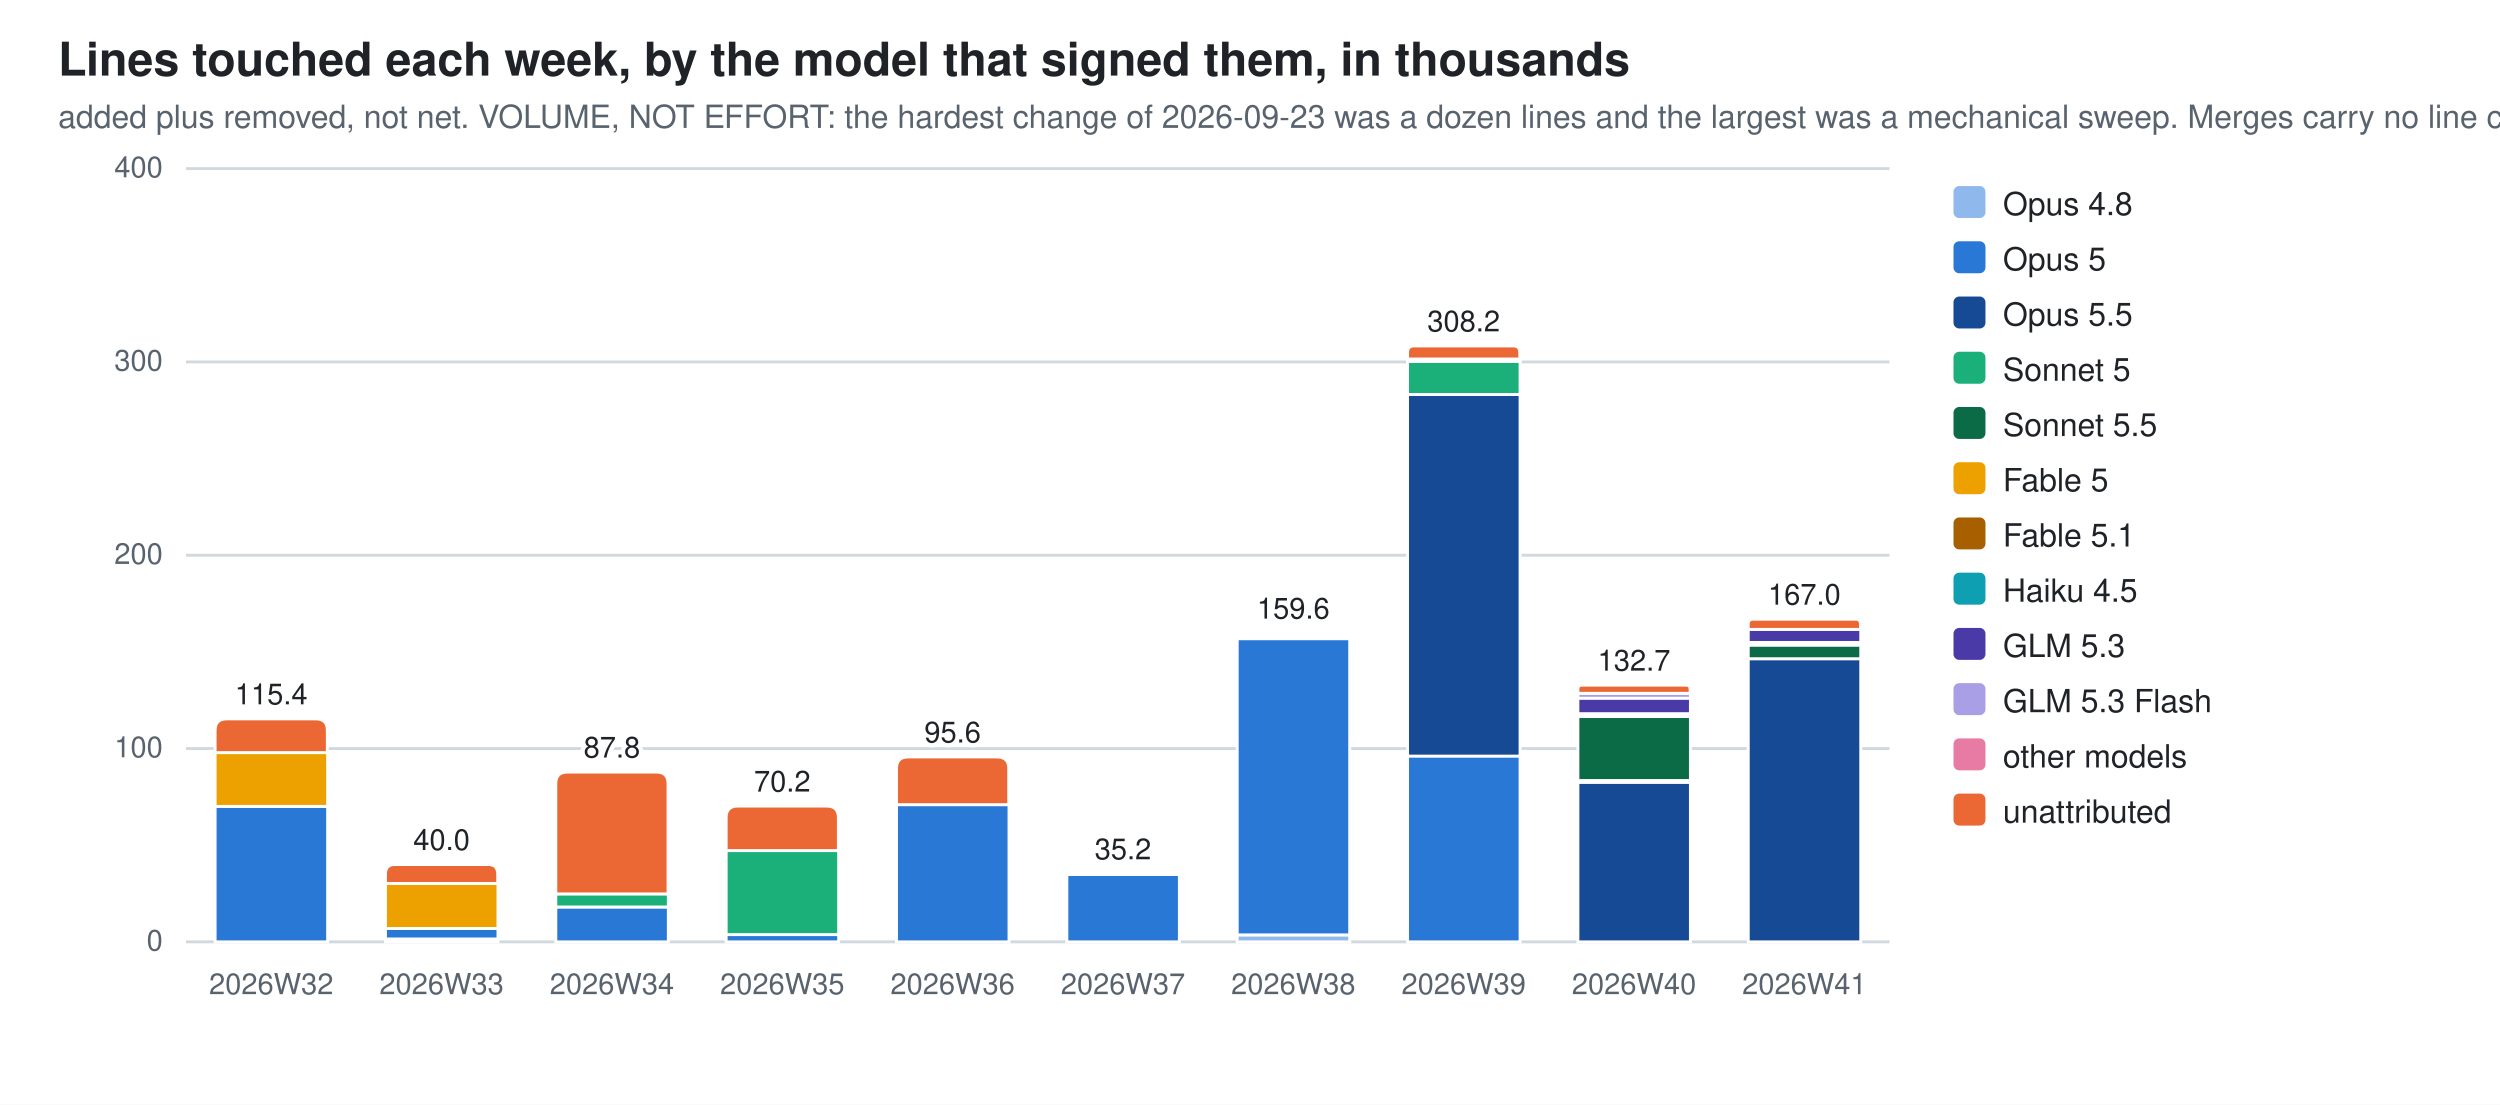
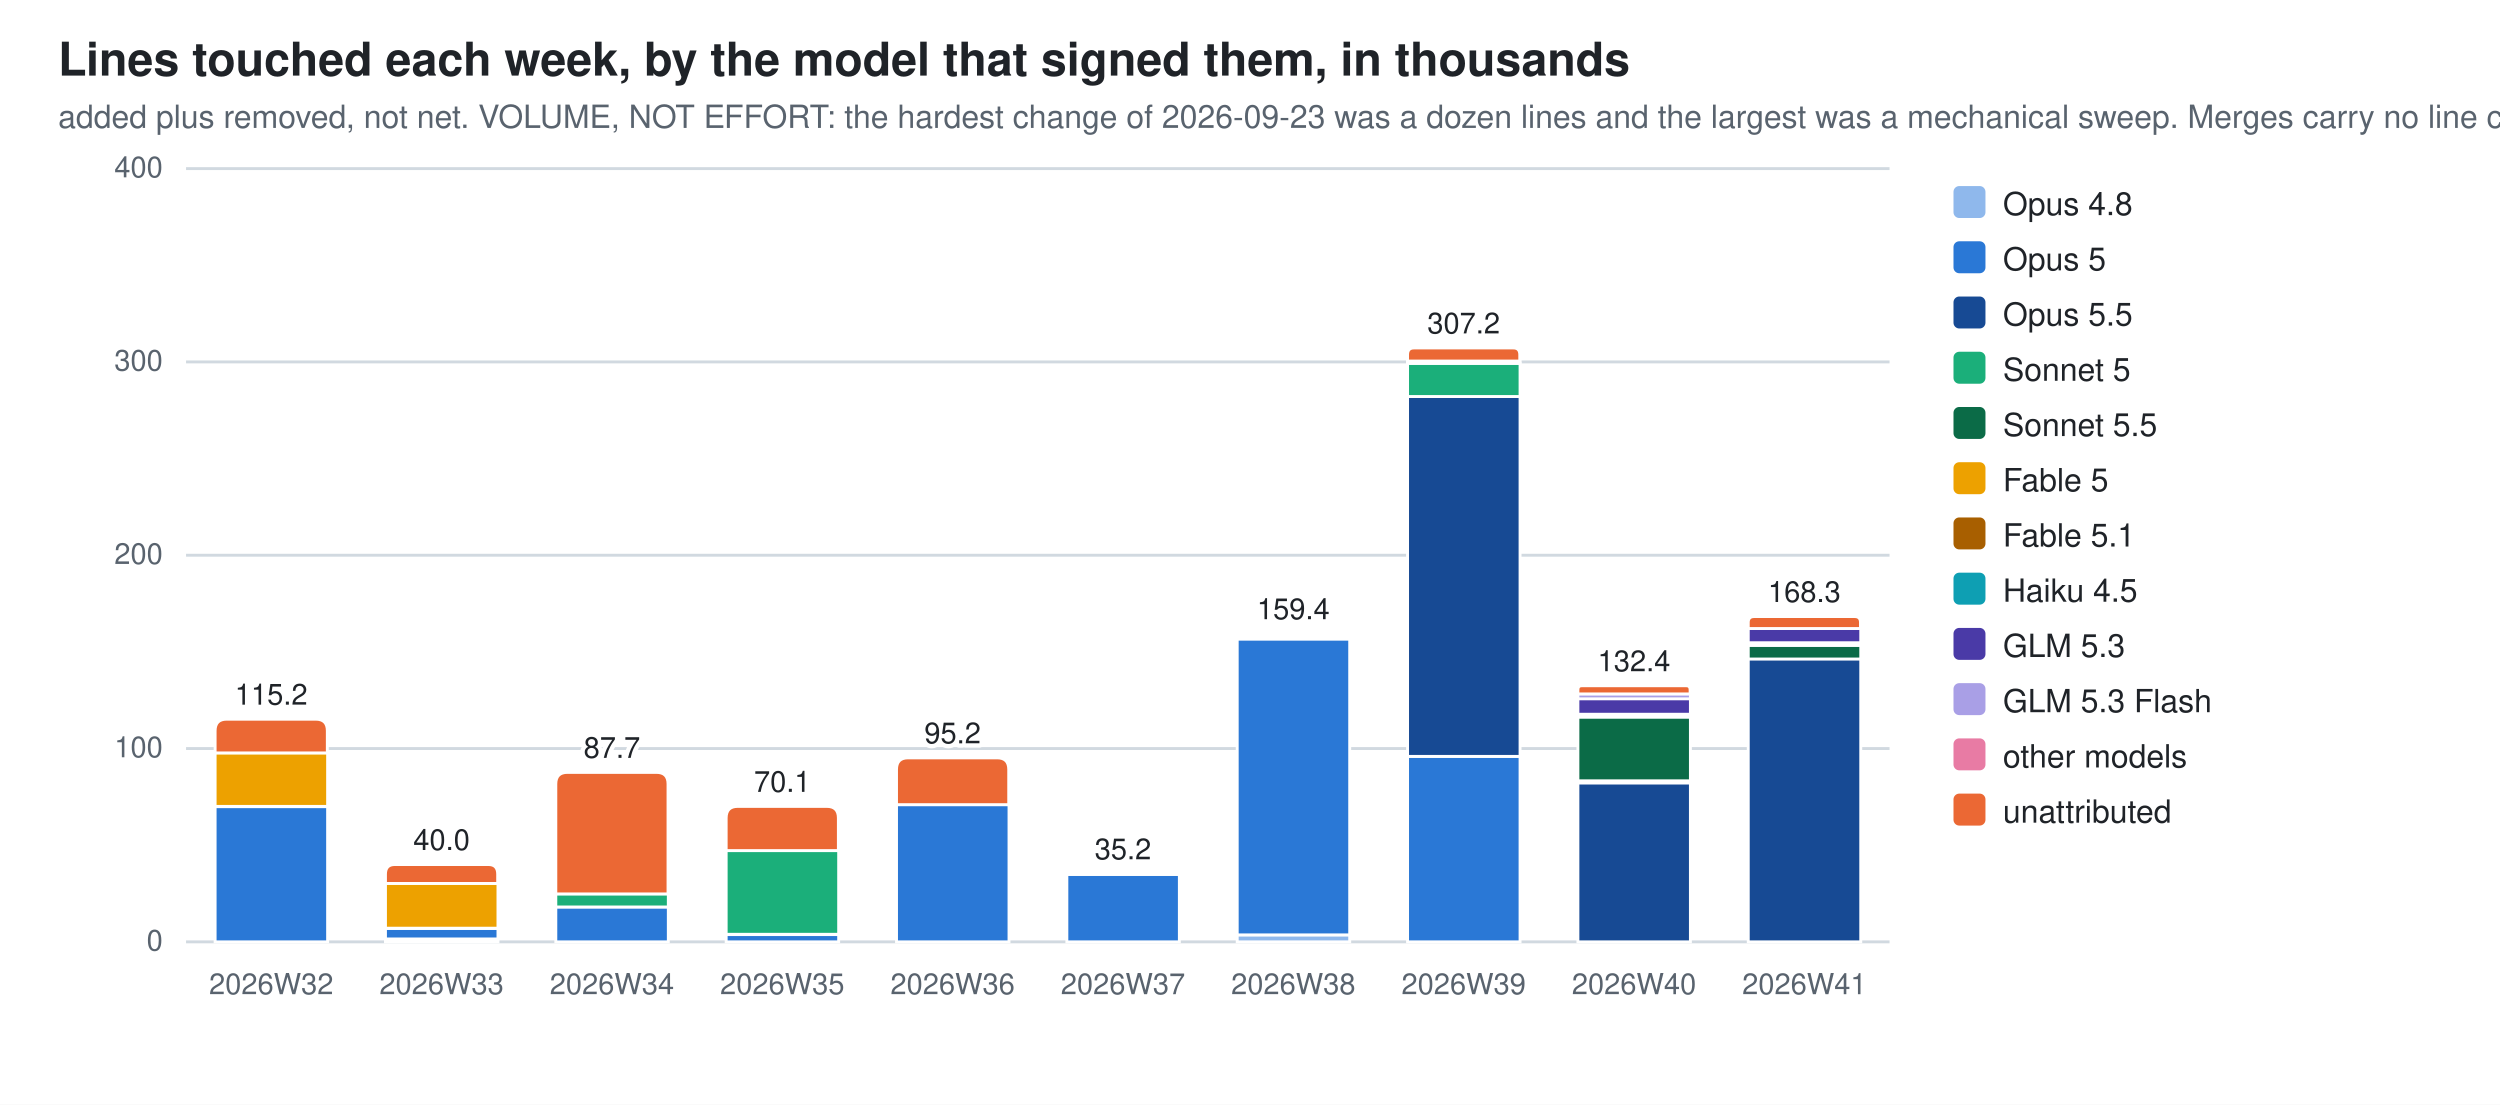
<svg xmlns="http://www.w3.org/2000/svg" width="860" height="380" viewBox="0 0 860 380" role="img" aria-label="Lines touched each week, by the model that signed them, in thousands">
  <style>
  .bg{fill:#ffffff} .fg{fill:#1f2328} .mut{fill:#59636e} .grid{stroke:#d1d9e0}
  .seg{stroke:#ffffff;stroke-width:1}
  .val{paint-order:stroke;stroke:#ffffff;stroke-width:3px;stroke-linejoin:round}
  .c0{fill:#8fb8ec}  .c1{fill:#2a78d6}  .c2{fill:#174a94}  .c3{fill:#1baf7a}  .c4{fill:#0b6b47}  .c5{fill:#eda100}  .c6{fill:#a85f00}  .c7{fill:#0e9fb3}  .c8{fill:#4a3aa7}  .c9{fill:#a99fe6}  .c10{fill:#e87ba4}  .c11{fill:#eb6834}
  @media (prefers-color-scheme: dark){
    .bg{fill:#0d1117} .fg{fill:#e6edf3} .mut{fill:#9198a1} .grid{stroke:#30363d}
    .seg{stroke:#0d1117} .val{stroke:#0d1117} .c0{fill:#2c5ea8} .c1{fill:#3987e5} .c2{fill:#7db3f5} .c3{fill:#199e70} .c4{fill:#58d0a2} .c5{fill:#c98500} .c6{fill:#f2c75c} .c7{fill:#2bb5c9} .c8{fill:#9085e9} .c9{fill:#5848b8} .c10{fill:#d55181} .c11{fill:#d95926}}
  text{font-family:-apple-system,BlinkMacSystemFont,"Segoe UI",Helvetica,Arial,sans-serif}
</style>
  <rect class="bg" width="860" height="380" />
  <text class="fg" x="20" y="26" font-size="16" font-weight="600">Lines touched each week, by the model that signed them, in thousands</text>
  <text class="mut" x="20" y="44" font-size="11">added plus removed, not net. VOLUME, NOT EFFORT: the hardest change of 2026-09-23 was a dozen lines and the largest was a mechanical sweep. Merges carry no line count</text>
  <line class="grid" x1="64" y1="324.0" x2="650.0" y2="324.0" stroke-width="1" />
  <text class="mut" x="56" y="327.0" font-size="10" text-anchor="end">0</text>
  <line class="grid" x1="64" y1="257.5" x2="650.0" y2="257.5" stroke-width="1" />
  <text class="mut" x="56" y="260.5" font-size="10" text-anchor="end">100</text>
  <line class="grid" x1="64" y1="191.0" x2="650.0" y2="191.0" stroke-width="1" />
  <text class="mut" x="56" y="194.0" font-size="10" text-anchor="end">200</text>
  <line class="grid" x1="64" y1="124.5" x2="650.0" y2="124.5" stroke-width="1" />
  <text class="mut" x="56" y="127.5" font-size="10" text-anchor="end">300</text>
  <line class="grid" x1="64" y1="58.0" x2="650.0" y2="58.0" stroke-width="1" />
  <text class="mut" x="56" y="61.0" font-size="10" text-anchor="end">400</text>
-   <rect class="seg c1" x="74.0" y="277.4" width="38.7" height="46.6" />
-   <rect class="seg c5" x="74.0" y="258.9" width="38.7" height="18.5" />
-   <path class="seg c11" d="M74.0,258.9 V251.3 Q74.0,247.3 78.0,247.3 H108.6 Q112.6,247.3 112.6,251.3 V258.9 Z" />
+   <rect class="seg c1" x="74.0" y="277.5" width="38.7" height="46.5" />
+   <rect class="seg c5" x="74.0" y="259.0" width="38.7" height="18.4" />
+   <path class="seg c11" d="M74.0,259.0 V251.4 Q74.0,247.4 78.0,247.4 H108.6 Q112.6,247.4 112.6,251.4 V259.0 Z" />
  <text class="mut" x="93.3" y="342" font-size="10" text-anchor="middle">2026W32</text>
-   <text class="fg val" x="93.3" y="242.3" font-size="10" text-anchor="middle">115.4</text>
+   <text class="fg val" x="93.3" y="242.4" font-size="10" text-anchor="middle">115.2</text>
  <rect class="seg c0" x="132.6" y="323.0" width="38.7" height="1.0" />
  <rect class="seg c1" x="132.6" y="319.4" width="38.7" height="3.6" />
-   <rect class="seg c5" x="132.6" y="303.9" width="38.7" height="15.5" />
+   <rect class="seg c5" x="132.6" y="303.9" width="38.7" height="15.4" />
  <path class="seg c11" d="M132.6,303.9 V300.7 Q132.6,297.4 135.8,297.4 H168.0 Q171.2,297.4 171.2,300.7 V303.9 Z" />
  <text class="mut" x="151.9" y="342" font-size="10" text-anchor="middle">2026W33</text>
  <text class="fg val" x="151.9" y="292.4" font-size="10" text-anchor="middle">40.0</text>
  <rect class="seg c1" x="191.2" y="312.0" width="38.7" height="12.0" />
  <rect class="seg c3" x="191.2" y="307.5" width="38.7" height="4.5" />
-   <path class="seg c11" d="M191.2,307.5 V269.6 Q191.2,265.6 195.2,265.6 H225.8 Q229.8,265.6 229.8,269.6 V307.5 Z" />
+   <path class="seg c11" d="M191.2,307.5 V269.7 Q191.2,265.7 195.2,265.7 H225.8 Q229.8,265.7 229.8,269.7 V307.5 Z" />
  <text class="mut" x="210.5" y="342" font-size="10" text-anchor="middle">2026W34</text>
-   <text class="fg val" x="210.5" y="260.6" font-size="10" text-anchor="middle">87.8</text>
+   <text class="fg val" x="210.5" y="260.7" font-size="10" text-anchor="middle">87.7</text>
  <rect class="seg c1" x="249.8" y="321.5" width="38.7" height="2.5" />
-   <rect class="seg c3" x="249.8" y="292.6" width="38.7" height="28.9" />
-   <path class="seg c11" d="M249.8,292.6 V281.3 Q249.8,277.3 253.8,277.3 H284.4 Q288.4,277.3 288.4,281.3 V292.6 Z" />
+   <rect class="seg c3" x="249.8" y="292.6" width="38.7" height="28.8" />
+   <path class="seg c11" d="M249.8,292.6 V281.4 Q249.8,277.4 253.8,277.4 H284.4 Q288.4,277.4 288.4,281.4 V292.6 Z" />
  <text class="mut" x="269.1" y="342" font-size="10" text-anchor="middle">2026W35</text>
-   <text class="fg val" x="269.1" y="272.3" font-size="10" text-anchor="middle">70.2</text>
+   <text class="fg val" x="269.1" y="272.4" font-size="10" text-anchor="middle">70.1</text>
  <rect class="seg c1" x="308.4" y="276.8" width="38.7" height="47.2" />
-   <path class="seg c11" d="M308.4,276.8 V264.4 Q308.4,260.4 312.4,260.4 H343.0 Q347.0,260.4 347.0,264.4 V276.8 Z" />
+   <path class="seg c11" d="M308.4,276.8 V264.7 Q308.4,260.7 312.4,260.7 H343.0 Q347.0,260.7 347.0,264.7 V276.8 Z" />
  <text class="mut" x="327.7" y="342" font-size="10" text-anchor="middle">2026W36</text>
-   <text class="fg val" x="327.7" y="255.4" font-size="10" text-anchor="middle">95.6</text>
+   <text class="fg val" x="327.7" y="255.7" font-size="10" text-anchor="middle">95.2</text>
  <rect class="seg c1" x="367.0" y="300.8" width="38.7" height="23.2" />
  <path class="seg c11" d="M367.0,300.8 V300.7 Q367.0,300.6 367.1,300.6 H405.5 Q405.6,300.6 405.6,300.7 V300.8 Z" />
  <text class="mut" x="386.3" y="342" font-size="10" text-anchor="middle">2026W37</text>
  <text class="fg val" x="386.3" y="295.6" font-size="10" text-anchor="middle">35.2</text>
  <rect class="seg c0" x="425.6" y="321.6" width="38.7" height="2.4" />
-   <rect class="seg c1" x="425.6" y="219.7" width="38.7" height="101.9" />
-   <rect class="seg c6" x="425.6" y="218.8" width="38.7" height="0.9" />
-   <path class="seg c11" d="M425.6,218.8 V218.3 Q425.6,217.8 426.0,217.8 H463.8 Q464.2,217.8 464.2,218.3 V218.8 Z" />
+   <rect class="seg c1" x="425.6" y="219.8" width="38.7" height="101.8" />
+   <rect class="seg c6" x="425.6" y="218.9" width="38.7" height="0.9" />
+   <path class="seg c11" d="M425.6,218.9 V218.4 Q425.6,218.0 426.0,218.0 H463.8 Q464.2,218.0 464.2,218.4 V218.9 Z" />
  <text class="mut" x="444.9" y="342" font-size="10" text-anchor="middle">2026W38</text>
-   <text class="fg val" x="444.9" y="212.8" font-size="10" text-anchor="middle">159.6</text>
-   <rect class="seg c1" x="484.2" y="260.0" width="38.7" height="64.0" />
-   <rect class="seg c2" x="484.2" y="135.7" width="38.7" height="124.4" />
-   <rect class="seg c3" x="484.2" y="124.3" width="38.7" height="11.4" />
-   <rect class="seg c6" x="484.2" y="123.5" width="38.7" height="0.8" />
-   <rect class="seg c10" x="484.2" y="123.5" width="38.7" height="0.0" />
-   <path class="seg c11" d="M484.2,123.5 V121.3 Q484.2,119.0 486.4,119.0 H520.6 Q522.8,119.0 522.8,121.3 V123.5 Z" />
+   <text class="fg val" x="444.9" y="213.0" font-size="10" text-anchor="middle">159.4</text>
+   <rect class="seg c1" x="484.2" y="260.2" width="38.7" height="63.8" />
+   <rect class="seg c2" x="484.2" y="136.4" width="38.7" height="123.8" />
+   <rect class="seg c3" x="484.2" y="125.0" width="38.7" height="11.4" />
+   <rect class="seg c6" x="484.2" y="124.2" width="38.7" height="0.8" />
+   <rect class="seg c10" x="484.2" y="124.2" width="38.7" height="0.0" />
+   <path class="seg c11" d="M484.2,124.2 V122.0 Q484.2,119.7 486.4,119.7 H520.6 Q522.8,119.7 522.8,122.0 V124.2 Z" />
  <text class="mut" x="503.5" y="342" font-size="10" text-anchor="middle">2026W39</text>
-   <text class="fg val" x="503.5" y="114.0" font-size="10" text-anchor="middle">308.2</text>
-   <rect class="seg c2" x="542.8" y="269.1" width="38.7" height="54.9" />
-   <rect class="seg c3" x="542.8" y="268.4" width="38.7" height="0.7" />
-   <rect class="seg c4" x="542.8" y="246.5" width="38.7" height="22.0" />
-   <rect class="seg c6" x="542.8" y="245.5" width="38.7" height="0.9" />
-   <rect class="seg c7" x="542.8" y="245.5" width="38.7" height="0.0" />
-   <rect class="seg c8" x="542.8" y="240.1" width="38.7" height="5.4" />
-   <rect class="seg c9" x="542.8" y="238.5" width="38.7" height="1.7" />
-   <path class="seg c11" d="M542.8,238.5 V237.1 Q542.8,235.7 544.1,235.7 H580.1 Q581.4,235.7 581.4,237.1 V238.5 Z" />
+   <text class="fg val" x="503.5" y="114.7" font-size="10" text-anchor="middle">307.2</text>
+   <rect class="seg c2" x="542.8" y="269.3" width="38.7" height="54.7" />
+   <rect class="seg c3" x="542.8" y="268.6" width="38.7" height="0.7" />
+   <rect class="seg c4" x="542.8" y="246.7" width="38.7" height="21.9" />
+   <rect class="seg c6" x="542.8" y="245.7" width="38.7" height="0.9" />
+   <rect class="seg c7" x="542.8" y="245.7" width="38.7" height="0.0" />
+   <rect class="seg c8" x="542.8" y="240.3" width="38.7" height="5.4" />
+   <rect class="seg c9" x="542.8" y="238.7" width="38.7" height="1.7" />
+   <path class="seg c11" d="M542.8,238.7 V237.3 Q542.8,235.9 544.1,235.9 H580.1 Q581.4,235.9 581.4,237.3 V238.7 Z" />
  <text class="mut" x="562.1" y="342" font-size="10" text-anchor="middle">2026W40</text>
-   <text class="fg val" x="562.1" y="230.7" font-size="10" text-anchor="middle">132.7</text>
+   <text class="fg val" x="562.1" y="230.9" font-size="10" text-anchor="middle">132.4</text>
  <rect class="seg c2" x="601.4" y="226.6" width="38.7" height="97.4" />
-   <rect class="seg c4" x="601.4" y="221.9" width="38.7" height="4.7" />
-   <rect class="seg c6" x="601.4" y="221.0" width="38.7" height="0.9" />
-   <rect class="seg c8" x="601.4" y="216.5" width="38.7" height="4.5" />
-   <path class="seg c11" d="M601.4,216.5 V214.7 Q601.4,213.0 603.1,213.0 H638.3 Q640.0,213.0 640.0,214.7 V216.5 Z" />
+   <rect class="seg c4" x="601.4" y="222.0" width="38.7" height="4.7" />
+   <rect class="seg c6" x="601.4" y="221.1" width="38.7" height="0.9" />
+   <rect class="seg c8" x="601.4" y="216.2" width="38.7" height="4.9" />
+   <path class="seg c11" d="M601.4,216.2 V214.1 Q601.4,212.1 603.4,212.1 H638.0 Q640.0,212.1 640.0,214.1 V216.2 Z" />
  <text class="mut" x="620.7" y="342" font-size="10" text-anchor="middle">2026W41</text>
-   <text class="fg val" x="620.7" y="208.0" font-size="10" text-anchor="middle">167.0</text>
+   <text class="fg val" x="620.7" y="207.1" font-size="10" text-anchor="middle">168.3</text>
  <rect class="c0" x="672" y="64" width="11" height="11" rx="2" />
  <text class="fg" y="74" font-size="11">
    <tspan x="689" dy="0">Opus 4.8</tspan>
  </text>
  <rect class="c1" x="672" y="83" width="11" height="11" rx="2" />
  <text class="fg" y="93" font-size="11">
    <tspan x="689" dy="0">Opus 5</tspan>
  </text>
  <rect class="c2" x="672" y="102" width="11" height="11" rx="2" />
  <text class="fg" y="112" font-size="11">
    <tspan x="689" dy="0">Opus 5.5</tspan>
  </text>
  <rect class="c3" x="672" y="121" width="11" height="11" rx="2" />
  <text class="fg" y="131" font-size="11">
    <tspan x="689" dy="0">Sonnet 5</tspan>
  </text>
  <rect class="c4" x="672" y="140" width="11" height="11" rx="2" />
  <text class="fg" y="150" font-size="11">
    <tspan x="689" dy="0">Sonnet 5.5</tspan>
  </text>
  <rect class="c5" x="672" y="159" width="11" height="11" rx="2" />
  <text class="fg" y="169" font-size="11">
    <tspan x="689" dy="0">Fable 5</tspan>
  </text>
  <rect class="c6" x="672" y="178" width="11" height="11" rx="2" />
  <text class="fg" y="188" font-size="11">
    <tspan x="689" dy="0">Fable 5.1</tspan>
  </text>
  <rect class="c7" x="672" y="197" width="11" height="11" rx="2" />
  <text class="fg" y="207" font-size="11">
    <tspan x="689" dy="0">Haiku 4.5</tspan>
  </text>
  <rect class="c8" x="672" y="216" width="11" height="11" rx="2" />
  <text class="fg" y="226" font-size="11">
    <tspan x="689" dy="0">GLM 5.3</tspan>
  </text>
  <rect class="c9" x="672" y="235" width="11" height="11" rx="2" />
  <text class="fg" y="245" font-size="11">
    <tspan x="689" dy="0">GLM 5.3 Flash</tspan>
  </text>
  <rect class="c10" x="672" y="254" width="11" height="11" rx="2" />
  <text class="fg" y="264" font-size="11">
    <tspan x="689" dy="0">other models</tspan>
  </text>
  <rect class="c11" x="672" y="273" width="11" height="11" rx="2" />
  <text class="fg" y="283" font-size="11">
    <tspan x="689" dy="0">unattributed</tspan>
  </text>
</svg>
